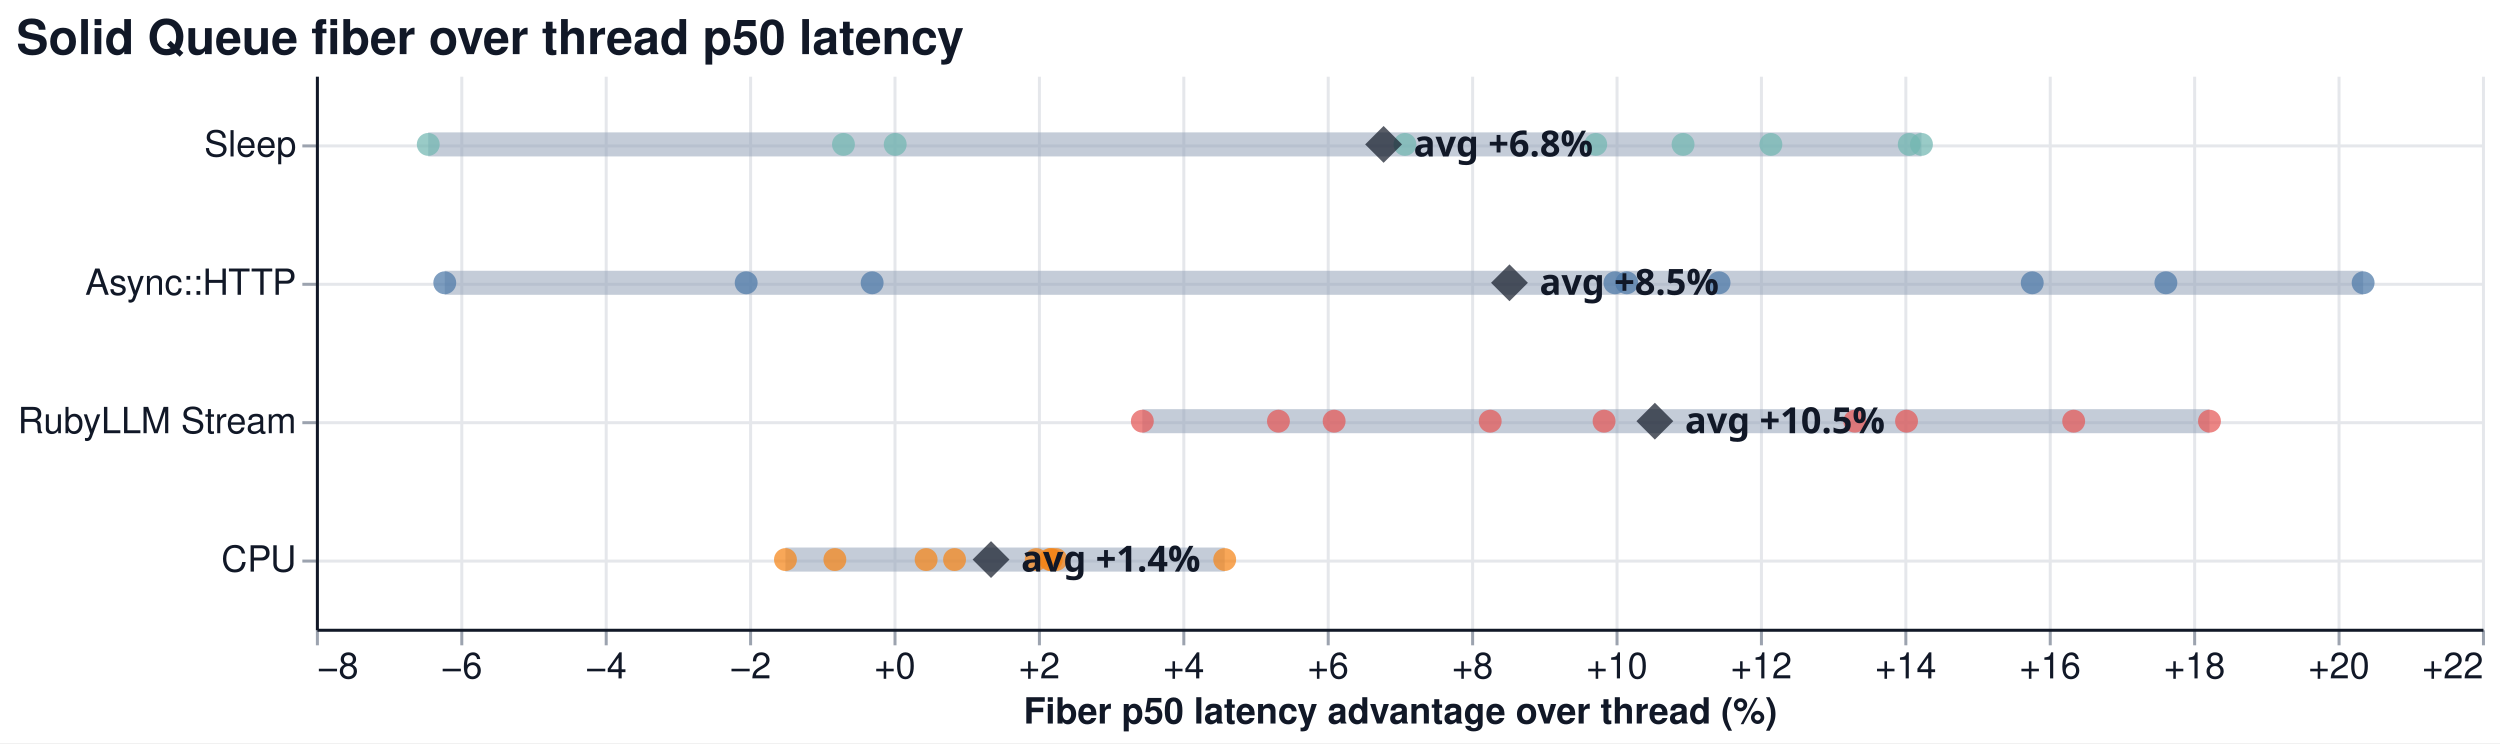
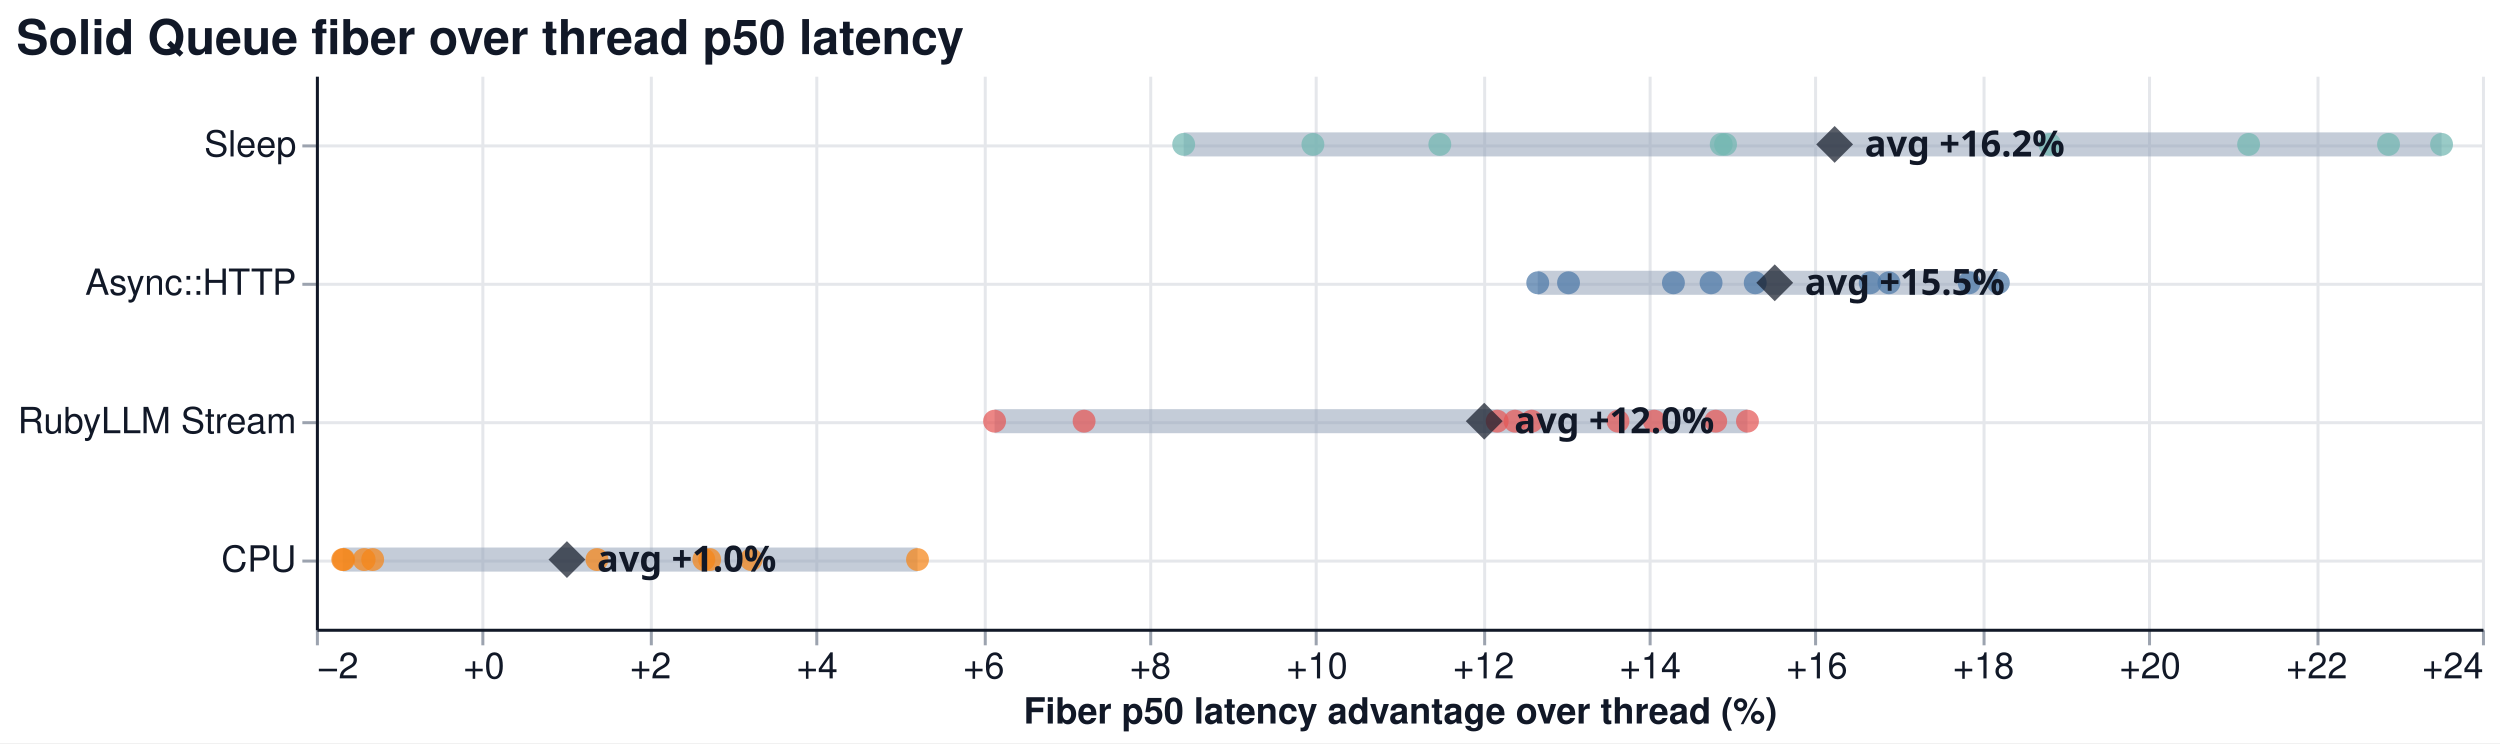
<svg xmlns="http://www.w3.org/2000/svg" version="1.1" class="marks" width="831" height="247" viewBox="0 0 831 247">
  <rect width="831" height="247" fill="white" />
-   <g fill="none" stroke-miterlimit="10" transform="translate(105,25)">
+   <g fill="none" stroke-miterlimit="4" transform="translate(105,25)">
    <g class="mark-group role-frame root" role="graphics-object" aria-roledescription="group mark container">
      <g transform="translate(0,0)">
        <path class="background" aria-hidden="true" d="M0,0h720v184h-720Z" />
        <g>
          <g class="mark-group role-axis" aria-hidden="true">
            <g transform="translate(0.5,184.5)">
              <path class="background" aria-hidden="true" d="M0,0h0v0h0Z" pointer-events="none" />
              <g>
                <g class="mark-rule role-axis-grid" pointer-events="none">
                  <line transform="translate(0,0)" x2="0" y2="-184" stroke="#e5e7eb" stroke-width="1" opacity="1" />
-                   <line transform="translate(48,0)" x2="0" y2="-184" stroke="#e5e7eb" stroke-width="1" opacity="1" />
-                   <line transform="translate(96,0)" x2="0" y2="-184" stroke="#e5e7eb" stroke-width="1" opacity="1" />
-                   <line transform="translate(144,0)" x2="0" y2="-184" stroke="#e5e7eb" stroke-width="1" opacity="1" />
-                   <line transform="translate(192,0)" x2="0" y2="-184" stroke="#e5e7eb" stroke-width="1" opacity="1" />
-                   <line transform="translate(240,0)" x2="0" y2="-184" stroke="#e5e7eb" stroke-width="1" opacity="1" />
-                   <line transform="translate(288,0)" x2="0" y2="-184" stroke="#e5e7eb" stroke-width="1" opacity="1" />
-                   <line transform="translate(336,0)" x2="0" y2="-184" stroke="#e5e7eb" stroke-width="1" opacity="1" />
-                   <line transform="translate(384,0)" x2="0" y2="-184" stroke="#e5e7eb" stroke-width="1" opacity="1" />
-                   <line transform="translate(432,0)" x2="0" y2="-184" stroke="#e5e7eb" stroke-width="1" opacity="1" />
-                   <line transform="translate(480,0)" x2="0" y2="-184" stroke="#e5e7eb" stroke-width="1" opacity="1" />
-                   <line transform="translate(528,0)" x2="0" y2="-184" stroke="#e5e7eb" stroke-width="1" opacity="1" />
-                   <line transform="translate(576,0)" x2="0" y2="-184" stroke="#e5e7eb" stroke-width="1" opacity="1" />
-                   <line transform="translate(624,0)" x2="0" y2="-184" stroke="#e5e7eb" stroke-width="1" opacity="1" />
-                   <line transform="translate(672,0)" x2="0" y2="-184" stroke="#e5e7eb" stroke-width="1" opacity="1" />
+                   <line transform="translate(55,0)" x2="0" y2="-184" stroke="#e5e7eb" stroke-width="1" opacity="1" />
+                   <line transform="translate(111,0)" x2="0" y2="-184" stroke="#e5e7eb" stroke-width="1" opacity="1" />
+                   <line transform="translate(166,0)" x2="0" y2="-184" stroke="#e5e7eb" stroke-width="1" opacity="1" />
+                   <line transform="translate(222,0)" x2="0" y2="-184" stroke="#e5e7eb" stroke-width="1" opacity="1" />
+                   <line transform="translate(277,0)" x2="0" y2="-184" stroke="#e5e7eb" stroke-width="1" opacity="1" />
+                   <line transform="translate(332,0)" x2="0" y2="-184" stroke="#e5e7eb" stroke-width="1" opacity="1" />
+                   <line transform="translate(388,0)" x2="0" y2="-184" stroke="#e5e7eb" stroke-width="1" opacity="1" />
+                   <line transform="translate(443,0)" x2="0" y2="-184" stroke="#e5e7eb" stroke-width="1" opacity="1" />
+                   <line transform="translate(498,0)" x2="0" y2="-184" stroke="#e5e7eb" stroke-width="1" opacity="1" />
+                   <line transform="translate(554,0)" x2="0" y2="-184" stroke="#e5e7eb" stroke-width="1" opacity="1" />
+                   <line transform="translate(609,0)" x2="0" y2="-184" stroke="#e5e7eb" stroke-width="1" opacity="1" />
+                   <line transform="translate(665,0)" x2="0" y2="-184" stroke="#e5e7eb" stroke-width="1" opacity="1" />
                  <line transform="translate(720,0)" x2="0" y2="-184" stroke="#e5e7eb" stroke-width="1" opacity="1" />
                </g>
              </g>
              <path class="foreground" aria-hidden="true" d="" pointer-events="none" display="none" />
            </g>
          </g>
          <g class="mark-group role-axis" aria-hidden="true">
            <g transform="translate(0.5,0.5)">
              <path class="background" aria-hidden="true" d="M0,0h0v0h0Z" pointer-events="none" />
              <g>
                <g class="mark-rule role-axis-grid" pointer-events="none">
                  <line transform="translate(0,23)" x2="720" y2="0" stroke="#e5e7eb" stroke-width="1" opacity="1" />
                  <line transform="translate(0,69)" x2="720" y2="0" stroke="#e5e7eb" stroke-width="1" opacity="1" />
                  <line transform="translate(0,115)" x2="720" y2="0" stroke="#e5e7eb" stroke-width="1" opacity="1" />
                  <line transform="translate(0,161)" x2="720" y2="0" stroke="#e5e7eb" stroke-width="1" opacity="1" />
                </g>
              </g>
              <path class="foreground" aria-hidden="true" d="" pointer-events="none" display="none" />
            </g>
          </g>
-           <g class="mark-group role-axis" role="graphics-symbol" aria-roledescription="axis" aria-label="X-axis titled 'Fiber p50 latency advantage over thread (%)' for a linear scale with values from −8 to +22">
+           <g class="mark-group role-axis" role="graphics-symbol" aria-roledescription="axis" aria-label="X-axis titled 'Fiber p50 latency advantage over thread (%)' for a linear scale with values from −2 to +24">
            <g transform="translate(0.5,184.5)">
              <path class="background" aria-hidden="true" d="M0,0h0v0h0Z" pointer-events="none" />
              <g>
                <g class="mark-rule role-axis-tick" pointer-events="none">
                  <line transform="translate(0,0)" x2="0" y2="5" stroke="#9ca3af" stroke-width="1" opacity="1" />
-                   <line transform="translate(48,0)" x2="0" y2="5" stroke="#9ca3af" stroke-width="1" opacity="1" />
-                   <line transform="translate(96,0)" x2="0" y2="5" stroke="#9ca3af" stroke-width="1" opacity="1" />
-                   <line transform="translate(144,0)" x2="0" y2="5" stroke="#9ca3af" stroke-width="1" opacity="1" />
-                   <line transform="translate(192,0)" x2="0" y2="5" stroke="#9ca3af" stroke-width="1" opacity="1" />
-                   <line transform="translate(240,0)" x2="0" y2="5" stroke="#9ca3af" stroke-width="1" opacity="1" />
-                   <line transform="translate(288,0)" x2="0" y2="5" stroke="#9ca3af" stroke-width="1" opacity="1" />
-                   <line transform="translate(336,0)" x2="0" y2="5" stroke="#9ca3af" stroke-width="1" opacity="1" />
-                   <line transform="translate(384,0)" x2="0" y2="5" stroke="#9ca3af" stroke-width="1" opacity="1" />
-                   <line transform="translate(432,0)" x2="0" y2="5" stroke="#9ca3af" stroke-width="1" opacity="1" />
-                   <line transform="translate(480,0)" x2="0" y2="5" stroke="#9ca3af" stroke-width="1" opacity="1" />
-                   <line transform="translate(528,0)" x2="0" y2="5" stroke="#9ca3af" stroke-width="1" opacity="1" />
-                   <line transform="translate(576,0)" x2="0" y2="5" stroke="#9ca3af" stroke-width="1" opacity="1" />
-                   <line transform="translate(624,0)" x2="0" y2="5" stroke="#9ca3af" stroke-width="1" opacity="1" />
-                   <line transform="translate(672,0)" x2="0" y2="5" stroke="#9ca3af" stroke-width="1" opacity="1" />
+                   <line transform="translate(55,0)" x2="0" y2="5" stroke="#9ca3af" stroke-width="1" opacity="1" />
+                   <line transform="translate(111,0)" x2="0" y2="5" stroke="#9ca3af" stroke-width="1" opacity="1" />
+                   <line transform="translate(166,0)" x2="0" y2="5" stroke="#9ca3af" stroke-width="1" opacity="1" />
+                   <line transform="translate(222,0)" x2="0" y2="5" stroke="#9ca3af" stroke-width="1" opacity="1" />
+                   <line transform="translate(277,0)" x2="0" y2="5" stroke="#9ca3af" stroke-width="1" opacity="1" />
+                   <line transform="translate(332,0)" x2="0" y2="5" stroke="#9ca3af" stroke-width="1" opacity="1" />
+                   <line transform="translate(388,0)" x2="0" y2="5" stroke="#9ca3af" stroke-width="1" opacity="1" />
+                   <line transform="translate(443,0)" x2="0" y2="5" stroke="#9ca3af" stroke-width="1" opacity="1" />
+                   <line transform="translate(498,0)" x2="0" y2="5" stroke="#9ca3af" stroke-width="1" opacity="1" />
+                   <line transform="translate(554,0)" x2="0" y2="5" stroke="#9ca3af" stroke-width="1" opacity="1" />
+                   <line transform="translate(609,0)" x2="0" y2="5" stroke="#9ca3af" stroke-width="1" opacity="1" />
+                   <line transform="translate(665,0)" x2="0" y2="5" stroke="#9ca3af" stroke-width="1" opacity="1" />
                  <line transform="translate(720,0)" x2="0" y2="5" stroke="#9ca3af" stroke-width="1" opacity="1" />
                </g>
                <g class="mark-text role-axis-label" pointer-events="none">
-                   <text text-anchor="start" transform="translate(0,16)" font-family="Helvetica" font-size="12px" fill="#111827" opacity="1">−8</text>
-                   <text text-anchor="middle" transform="translate(48,16)" font-family="Helvetica" font-size="12px" fill="#111827" opacity="1">−6</text>
-                   <text text-anchor="middle" transform="translate(96,16)" font-family="Helvetica" font-size="12px" fill="#111827" opacity="1">−4</text>
-                   <text text-anchor="middle" transform="translate(144,16)" font-family="Helvetica" font-size="12px" fill="#111827" opacity="1">−2</text>
-                   <text text-anchor="middle" transform="translate(192,16)" font-family="Helvetica" font-size="12px" fill="#111827" opacity="1">+0</text>
-                   <text text-anchor="middle" transform="translate(240,16)" font-family="Helvetica" font-size="12px" fill="#111827" opacity="1">+2</text>
-                   <text text-anchor="middle" transform="translate(288,16)" font-family="Helvetica" font-size="12px" fill="#111827" opacity="1">+4</text>
-                   <text text-anchor="middle" transform="translate(336,16)" font-family="Helvetica" font-size="12px" fill="#111827" opacity="1">+6</text>
-                   <text text-anchor="middle" transform="translate(384,16)" font-family="Helvetica" font-size="12px" fill="#111827" opacity="1">+8</text>
-                   <text text-anchor="middle" transform="translate(432,16)" font-family="Helvetica" font-size="12px" fill="#111827" opacity="1">+10</text>
-                   <text text-anchor="middle" transform="translate(480,16)" font-family="Helvetica" font-size="12px" fill="#111827" opacity="1">+12</text>
-                   <text text-anchor="middle" transform="translate(528,16)" font-family="Helvetica" font-size="12px" fill="#111827" opacity="1">+14</text>
-                   <text text-anchor="middle" transform="translate(576,16)" font-family="Helvetica" font-size="12px" fill="#111827" opacity="1">+16</text>
-                   <text text-anchor="middle" transform="translate(624,16)" font-family="Helvetica" font-size="12px" fill="#111827" opacity="1">+18</text>
-                   <text text-anchor="middle" transform="translate(672,16)" font-family="Helvetica" font-size="12px" fill="#111827" opacity="1">+20</text>
-                   <text text-anchor="end" transform="translate(720,16)" font-family="Helvetica" font-size="12px" fill="#111827" opacity="1">+22</text>
+                   <text text-anchor="start" transform="translate(0,16)" font-family="Helvetica" font-size="12px" fill="#111827" opacity="1">−2</text>
+                   <text text-anchor="middle" transform="translate(55.38462,16)" font-family="Helvetica" font-size="12px" fill="#111827" opacity="1">+0</text>
+                   <text text-anchor="middle" transform="translate(110.7692,16)" font-family="Helvetica" font-size="12px" fill="#111827" opacity="1">+2</text>
+                   <text text-anchor="middle" transform="translate(166.1538,16)" font-family="Helvetica" font-size="12px" fill="#111827" opacity="1">+4</text>
+                   <text text-anchor="middle" transform="translate(221.5385,16)" font-family="Helvetica" font-size="12px" fill="#111827" opacity="1">+6</text>
+                   <text text-anchor="middle" transform="translate(276.9231,16)" font-family="Helvetica" font-size="12px" fill="#111827" opacity="1">+8</text>
+                   <text text-anchor="middle" transform="translate(332.3077,16)" font-family="Helvetica" font-size="12px" fill="#111827" opacity="1">+10</text>
+                   <text text-anchor="middle" transform="translate(387.6923,16)" font-family="Helvetica" font-size="12px" fill="#111827" opacity="1">+12</text>
+                   <text text-anchor="middle" transform="translate(443.0769,16)" font-family="Helvetica" font-size="12px" fill="#111827" opacity="1">+14</text>
+                   <text text-anchor="middle" transform="translate(498.4615,16)" font-family="Helvetica" font-size="12px" fill="#111827" opacity="1">+16</text>
+                   <text text-anchor="middle" transform="translate(553.8462,16)" font-family="Helvetica" font-size="12px" fill="#111827" opacity="1">+18</text>
+                   <text text-anchor="middle" transform="translate(609.2308,16)" font-family="Helvetica" font-size="12px" fill="#111827" opacity="1">+20</text>
+                   <text text-anchor="middle" transform="translate(664.6154,16)" font-family="Helvetica" font-size="12px" fill="#111827" opacity="1">+22</text>
+                   <text text-anchor="end" transform="translate(720,16)" font-family="Helvetica" font-size="12px" fill="#111827" opacity="1">+24</text>
                </g>
                <g class="mark-rule role-axis-domain" pointer-events="none">
                  <line transform="translate(0,0)" x2="720" y2="0" stroke="#111827" stroke-width="1" opacity="1" />
                </g>
                <g class="mark-text role-axis-title" pointer-events="none">
                  <text text-anchor="middle" transform="translate(360,31)" font-family="Helvetica" font-size="12px" font-weight="bold" fill="#111827" opacity="1">Fiber p50 latency advantage over thread (%)</text>
                </g>
              </g>
              <path class="foreground" aria-hidden="true" d="" pointer-events="none" display="none" />
            </g>
          </g>
          <g class="mark-group role-axis" role="graphics-symbol" aria-roledescription="axis" aria-label="Y-axis for a discrete scale with 4 values: Sleep, Async::HTTP, RubyLLM Stream, CPU">
            <g transform="translate(0.5,0.5)">
              <path class="background" aria-hidden="true" d="M0,0h0v0h0Z" pointer-events="none" />
              <g>
                <g class="mark-rule role-axis-tick" pointer-events="none">
                  <line transform="translate(0,23)" x2="-5" y2="0" stroke="#9ca3af" stroke-width="1" opacity="1" />
                  <line transform="translate(0,69)" x2="-5" y2="0" stroke="#9ca3af" stroke-width="1" opacity="1" />
                  <line transform="translate(0,115)" x2="-5" y2="0" stroke="#9ca3af" stroke-width="1" opacity="1" />
                  <line transform="translate(0,161)" x2="-5" y2="0" stroke="#9ca3af" stroke-width="1" opacity="1" />
                </g>
                <g class="mark-text role-axis-label" pointer-events="none">
                  <text text-anchor="end" transform="translate(-7,26.5)" font-family="Helvetica" font-size="12px" fill="#111827" opacity="1">Sleep</text>
                  <text text-anchor="end" transform="translate(-7,72.5)" font-family="Helvetica" font-size="12px" fill="#111827" opacity="1">Async::HTTP</text>
                  <text text-anchor="end" transform="translate(-7,118.5)" font-family="Helvetica" font-size="12px" fill="#111827" opacity="1">RubyLLM Stream</text>
                  <text text-anchor="end" transform="translate(-7,164.5)" font-family="Helvetica" font-size="12px" fill="#111827" opacity="1">CPU</text>
                </g>
                <g class="mark-rule role-axis-domain" pointer-events="none">
                  <line transform="translate(0,0)" x2="0" y2="184" stroke="#111827" stroke-width="1" opacity="1" />
                </g>
              </g>
              <path class="foreground" aria-hidden="true" d="" pointer-events="none" display="none" />
            </g>
          </g>
          <g class="mark-rule role-mark layer_0_marks" role="graphics-symbol" aria-roledescription="rule mark container" />
          <g class="mark-rule role-mark layer_1_marks" role="graphics-object" aria-roledescription="rule mark container">
-             <line aria-label="Fiber p50 latency advantage over thread (%): −6; workload: Sleep; max: 14.2372547733; min: −6.44377686705; average: 6.7875895819; cells: 9" role="graphics-symbol" aria-roledescription="rule mark" transform="translate(37.34936,23)" x2="496.345" y2="0" stroke="#94a3b8" stroke-width="8" opacity="0.55" />
-             <line aria-label="Fiber p50 latency advantage over thread (%): −6; workload: Async::HTTP; max: 20.3543164474; min: −6.21497128373; average: 8.53099006911; cells: 9" role="graphics-symbol" aria-roledescription="rule mark" transform="translate(42.84069,69)" x2="637.663" y2="0" stroke="#94a3b8" stroke-width="8" opacity="0.55" />
-             <line aria-label="Fiber p50 latency advantage over thread (%): +3; workload: RubyLLM Stream; max: 18.2262289626; min: 3.44651228868; average: 10.5447441885; cells: 9" role="graphics-symbol" aria-roledescription="rule mark" transform="translate(274.7163,115)" x2="354.713" y2="0" stroke="#94a3b8" stroke-width="8" opacity="0.55" />
-             <line aria-label="Fiber p50 latency advantage over thread (%): −1; workload: CPU; max: 4.58702010292; min: −1.49656302048; average: 1.35080099239; cells: 9" role="graphics-symbol" aria-roledescription="rule mark" transform="translate(156.0825,161)" x2="146.006" y2="0" stroke="#94a3b8" stroke-width="8" opacity="0.55" />
+             <line aria-label="Fiber p50 latency advantage over thread (%): +8; workload: Sleep; max: 23.5151917545; min: 8.41664425062; average: 16.2300555512; cells: 9" role="graphics-symbol" aria-roledescription="rule mark" transform="translate(288.4609,23)" x2="418.114" y2="0" stroke="#94a3b8" stroke-width="8" opacity="0.55" />
+             <line aria-label="Fiber p50 latency advantage over thread (%): +13; workload: Async::HTTP; max: 18.1954266134; min: 12.666376326; average: 15.5110349649; cells: 9" role="graphics-symbol" aria-roledescription="rule mark" transform="translate(406.1458,69)" x2="153.112" y2="0" stroke="#94a3b8" stroke-width="8" opacity="0.55" />
+             <line aria-label="Fiber p50 latency advantage over thread (%): +6; workload: RubyLLM Stream; max: 15.1837272521; min: 6.1466614085; average: 12.0239423868; cells: 9" role="graphics-symbol" aria-roledescription="rule mark" transform="translate(225.5999,115)" x2="250.257" y2="0" stroke="#94a3b8" stroke-width="8" opacity="0.55" />
+             <line aria-label="Fiber p50 latency advantage over thread (%): −2; workload: CPU; max: 5.22150042731; min: −1.67794861355; average: 1.01343012623; cells: 9" role="graphics-symbol" aria-roledescription="rule mark" transform="translate(8.918346,161)" x2="191.062" y2="0" stroke="#94a3b8" stroke-width="8" opacity="0.55" />
          </g>
          <g class="mark-symbol role-mark layer_2_marks" role="graphics-object" aria-roledescription="symbol mark container">
-             <path aria-label="Fiber p50 latency advantage over thread (%): −6; workload: Sleep; concurrency: 5; processes: 1 proc; value: −6.44377686705" role="graphics-symbol" aria-roledescription="point" transform="translate(37.34936,23)" d="M3.808,0A3.808,3.808,0,1,1,-3.808,0A3.808,3.808,0,1,1,3.808,0" fill="#72b7b2" stroke-width="2" opacity="0.72" />
-             <path aria-label="Fiber p50 latency advantage over thread (%): +7; workload: Sleep; concurrency: 10; processes: 1 proc; value: 7.08342086222" role="graphics-symbol" aria-roledescription="point" transform="translate(362.0021,23)" d="M3.808,0A3.808,3.808,0,1,1,-3.808,0A3.808,3.808,0,1,1,3.808,0" fill="#72b7b2" stroke-width="2" opacity="0.72" />
-             <path aria-label="Fiber p50 latency advantage over thread (%): +12; workload: Sleep; concurrency: 25; processes: 1 proc; value: 12.1517046625" role="graphics-symbol" aria-roledescription="point" transform="translate(483.6409,23)" d="M3.808,0A3.808,3.808,0,1,1,-3.808,0A3.808,3.808,0,1,1,3.808,0" fill="#72b7b2" stroke-width="2" opacity="0.72" />
-             <path aria-label="Fiber p50 latency advantage over thread (%): +14; workload: Sleep; concurrency: 50; processes: 1 proc; value: 14.2372547733" role="graphics-symbol" aria-roledescription="point" transform="translate(533.6941,23)" d="M3.808,0A3.808,3.808,0,1,1,-3.808,0A3.808,3.808,0,1,1,3.808,0" fill="#72b7b2" stroke-width="2" opacity="0.72" />
-             <path aria-label="Fiber p50 latency advantage over thread (%): −1; workload: Sleep; concurrency: 5; processes: 2 proc; value: −0.693185427713" role="graphics-symbol" aria-roledescription="point" transform="translate(175.3635,23)" d="M3.808,0A3.808,3.808,0,1,1,-3.808,0A3.808,3.808,0,1,1,3.808,0" fill="#72b7b2" stroke-width="2" opacity="0.72" />
-             <path aria-label="Fiber p50 latency advantage over thread (%): +11; workload: Sleep; concurrency: 10; processes: 2 proc; value: 10.9353694194" role="graphics-symbol" aria-roledescription="point" transform="translate(454.4489,23)" d="M3.808,0A3.808,3.808,0,1,1,-3.808,0A3.808,3.808,0,1,1,3.808,0" fill="#72b7b2" stroke-width="2" opacity="0.72" />
-             <path aria-label="Fiber p50 latency advantage over thread (%): +14; workload: Sleep; concurrency: 25; processes: 2 proc; value: 14.0678650778" role="graphics-symbol" aria-roledescription="point" transform="translate(529.6288,23)" d="M3.808,0A3.808,3.808,0,1,1,-3.808,0A3.808,3.808,0,1,1,3.808,0" fill="#72b7b2" stroke-width="2" opacity="0.72" />
-             <path aria-label="Fiber p50 latency advantage over thread (%): +0; workload: Sleep; concurrency: 5; processes: 6 proc; value: 0.02373207071" role="graphics-symbol" aria-roledescription="point" transform="translate(192.5696,23)" d="M3.808,0A3.808,3.808,0,1,1,-3.808,0A3.808,3.808,0,1,1,3.808,0" fill="#72b7b2" stroke-width="2" opacity="0.72" />
-             <path aria-label="Fiber p50 latency advantage over thread (%): +10; workload: Sleep; concurrency: 10; processes: 6 proc; value: 9.72592166596" role="graphics-symbol" aria-roledescription="point" transform="translate(425.4221,23)" d="M3.808,0A3.808,3.808,0,1,1,-3.808,0A3.808,3.808,0,1,1,3.808,0" fill="#72b7b2" stroke-width="2" opacity="0.72" />
-             <path aria-label="Fiber p50 latency advantage over thread (%): −6; workload: Async::HTTP; concurrency: 5; processes: 1 proc; value: −6.21497128373" role="graphics-symbol" aria-roledescription="point" transform="translate(42.84069,69)" d="M3.808,0A3.808,3.808,0,1,1,-3.808,0A3.808,3.808,0,1,1,3.808,0" fill="#4c78a8" stroke-width="2" opacity="0.72" />
-             <path aria-label="Fiber p50 latency advantage over thread (%): +10; workload: Async::HTTP; concurrency: 10; processes: 1 proc; value: 9.99222037419" role="graphics-symbol" aria-roledescription="point" transform="translate(431.8133,69)" d="M3.808,0A3.808,3.808,0,1,1,-3.808,0A3.808,3.808,0,1,1,3.808,0" fill="#4c78a8" stroke-width="2" opacity="0.72" />
-             <path aria-label="Fiber p50 latency advantage over thread (%): +16; workload: Async::HTTP; concurrency: 25; processes: 1 proc; value: 15.7714035834" role="graphics-symbol" aria-roledescription="point" transform="translate(570.5137,69)" d="M3.808,0A3.808,3.808,0,1,1,-3.808,0A3.808,3.808,0,1,1,3.808,0" fill="#4c78a8" stroke-width="2" opacity="0.72" />
-             <path aria-label="Fiber p50 latency advantage over thread (%): +20; workload: Async::HTTP; concurrency: 50; processes: 1 proc; value: 20.3543164474" role="graphics-symbol" aria-roledescription="point" transform="translate(680.5036,69)" d="M3.808,0A3.808,3.808,0,1,1,-3.808,0A3.808,3.808,0,1,1,3.808,0" fill="#4c78a8" stroke-width="2" opacity="0.72" />
-             <path aria-label="Fiber p50 latency advantage over thread (%): −0; workload: Async::HTTP; concurrency: 5; processes: 2 proc; value: −0.295740791316" role="graphics-symbol" aria-roledescription="point" transform="translate(184.9022,69)" d="M3.808,0A3.808,3.808,0,1,1,-3.808,0A3.808,3.808,0,1,1,3.808,0" fill="#4c78a8" stroke-width="2" opacity="0.72" />
-             <path aria-label="Fiber p50 latency advantage over thread (%): +11; workload: Async::HTTP; concurrency: 10; processes: 2 proc; value: 11.4338245364" role="graphics-symbol" aria-roledescription="point" transform="translate(466.4118,69)" d="M3.808,0A3.808,3.808,0,1,1,-3.808,0A3.808,3.808,0,1,1,3.808,0" fill="#4c78a8" stroke-width="2" opacity="0.72" />
-             <path aria-label="Fiber p50 latency advantage over thread (%): +18; workload: Async::HTTP; concurrency: 25; processes: 2 proc; value: 17.6226068968" role="graphics-symbol" aria-roledescription="point" transform="translate(614.9426,69)" d="M3.808,0A3.808,3.808,0,1,1,-3.808,0A3.808,3.808,0,1,1,3.808,0" fill="#4c78a8" stroke-width="2" opacity="0.72" />
-             <path aria-label="Fiber p50 latency advantage over thread (%): −2; workload: Async::HTTP; concurrency: 5; processes: 6 proc; value: −2.04037219589" role="graphics-symbol" aria-roledescription="point" transform="translate(143.0311,69)" d="M3.808,0A3.808,3.808,0,1,1,-3.808,0A3.808,3.808,0,1,1,3.808,0" fill="#4c78a8" stroke-width="2" opacity="0.72" />
-             <path aria-label="Fiber p50 latency advantage over thread (%): +10; workload: Async::HTTP; concurrency: 10; processes: 6 proc; value: 10.1556230547" role="graphics-symbol" aria-roledescription="point" transform="translate(435.735,69)" d="M3.808,0A3.808,3.808,0,1,1,-3.808,0A3.808,3.808,0,1,1,3.808,0" fill="#4c78a8" stroke-width="2" opacity="0.72" />
-             <path aria-label="Fiber p50 latency advantage over thread (%): +8; workload: RubyLLM Stream; concurrency: 5; processes: 1 proc; value: 8.26440155094" role="graphics-symbol" aria-roledescription="point" transform="translate(390.3456,115)" d="M3.808,0A3.808,3.808,0,1,1,-3.808,0A3.808,3.808,0,1,1,3.808,0" fill="#e45756" stroke-width="2" opacity="0.72" />
-             <path aria-label="Fiber p50 latency advantage over thread (%): +14; workload: RubyLLM Stream; concurrency: 10; processes: 1 proc; value: 14.0305644179" role="graphics-symbol" aria-roledescription="point" transform="translate(528.7335,115)" d="M3.808,0A3.808,3.808,0,1,1,-3.808,0A3.808,3.808,0,1,1,3.808,0" fill="#e45756" stroke-width="2" opacity="0.72" />
-             <path aria-label="Fiber p50 latency advantage over thread (%): +16; workload: RubyLLM Stream; concurrency: 25; processes: 1 proc; value: 16.3454140952" role="graphics-symbol" aria-roledescription="point" transform="translate(584.2899,115)" d="M3.808,0A3.808,3.808,0,1,1,-3.808,0A3.808,3.808,0,1,1,3.808,0" fill="#e45756" stroke-width="2" opacity="0.72" />
-             <path aria-label="Fiber p50 latency advantage over thread (%): +18; workload: RubyLLM Stream; concurrency: 50; processes: 1 proc; value: 18.2262289626" role="graphics-symbol" aria-roledescription="point" transform="translate(629.4295,115)" d="M3.808,0A3.808,3.808,0,1,1,-3.808,0A3.808,3.808,0,1,1,3.808,0" fill="#e45756" stroke-width="2" opacity="0.72" />
-             <path aria-label="Fiber p50 latency advantage over thread (%): +6; workload: RubyLLM Stream; concurrency: 5; processes: 2 proc; value: 6.10286627609" role="graphics-symbol" aria-roledescription="point" transform="translate(338.4688,115)" d="M3.808,0A3.808,3.808,0,1,1,-3.808,0A3.808,3.808,0,1,1,3.808,0" fill="#e45756" stroke-width="2" opacity="0.72" />
-             <path aria-label="Fiber p50 latency advantage over thread (%): +13; workload: RubyLLM Stream; concurrency: 10; processes: 2 proc; value: 13.3139115136" role="graphics-symbol" aria-roledescription="point" transform="translate(511.5339,115)" d="M3.808,0A3.808,3.808,0,1,1,-3.808,0A3.808,3.808,0,1,1,3.808,0" fill="#e45756" stroke-width="2" opacity="0.72" />
-             <path aria-label="Fiber p50 latency advantage over thread (%): +10; workload: RubyLLM Stream; concurrency: 25; processes: 2 proc; value: 9.84144958875" role="graphics-symbol" aria-roledescription="point" transform="translate(428.1948,115)" d="M3.808,0A3.808,3.808,0,1,1,-3.808,0A3.808,3.808,0,1,1,3.808,0" fill="#e45756" stroke-width="2" opacity="0.72" />
-             <path aria-label="Fiber p50 latency advantage over thread (%): +5; workload: RubyLLM Stream; concurrency: 5; processes: 6 proc; value: 5.3313490027" role="graphics-symbol" aria-roledescription="point" transform="translate(319.9524,115)" d="M3.808,0A3.808,3.808,0,1,1,-3.808,0A3.808,3.808,0,1,1,3.808,0" fill="#e45756" stroke-width="2" opacity="0.72" />
-             <path aria-label="Fiber p50 latency advantage over thread (%): +3; workload: RubyLLM Stream; concurrency: 10; processes: 6 proc; value: 3.44651228868" role="graphics-symbol" aria-roledescription="point" transform="translate(274.7163,115)" d="M3.808,0A3.808,3.808,0,1,1,-3.808,0A3.808,3.808,0,1,1,3.808,0" fill="#e45756" stroke-width="2" opacity="0.72" />
-             <path aria-label="Fiber p50 latency advantage over thread (%): −1; workload: CPU; concurrency: 5; processes: 1 proc; value: −0.812127974136" role="graphics-symbol" aria-roledescription="point" transform="translate(172.5089,161)" d="M3.808,0A3.808,3.808,0,1,1,-3.808,0A3.808,3.808,0,1,1,3.808,0" fill="#f58518" stroke-width="2" opacity="0.72" />
-             <path aria-label="Fiber p50 latency advantage over thread (%): +1; workload: CPU; concurrency: 10; processes: 1 proc; value: 0.845517493223" role="graphics-symbol" aria-roledescription="point" transform="translate(212.2924,161)" d="M3.808,0A3.808,3.808,0,1,1,-3.808,0A3.808,3.808,0,1,1,3.808,0" fill="#f58518" stroke-width="2" opacity="0.72" />
-             <path aria-label="Fiber p50 latency advantage over thread (%): +2; workload: CPU; concurrency: 25; processes: 1 proc; value: 2.16812615028" role="graphics-symbol" aria-roledescription="point" transform="translate(244.035,161)" d="M3.808,0A3.808,3.808,0,1,1,-3.808,0A3.808,3.808,0,1,1,3.808,0" fill="#f58518" stroke-width="2" opacity="0.72" />
-             <path aria-label="Fiber p50 latency advantage over thread (%): +2; workload: CPU; concurrency: 50; processes: 1 proc; value: 2.25002303086" role="graphics-symbol" aria-roledescription="point" transform="translate(246.0006,161)" d="M3.808,0A3.808,3.808,0,1,1,-3.808,0A3.808,3.808,0,1,1,3.808,0" fill="#f58518" stroke-width="2" opacity="0.72" />
-             <path aria-label="Fiber p50 latency advantage over thread (%): −1; workload: CPU; concurrency: 5; processes: 2 proc; value: −1.49656302048" role="graphics-symbol" aria-roledescription="point" transform="translate(156.0825,161)" d="M3.808,0A3.808,3.808,0,1,1,-3.808,0A3.808,3.808,0,1,1,3.808,0" fill="#f58518" stroke-width="2" opacity="0.72" />
-             <path aria-label="Fiber p50 latency advantage over thread (%): +2; workload: CPU; concurrency: 10; processes: 2 proc; value: 1.97668270273" role="graphics-symbol" aria-roledescription="point" transform="translate(239.4404,161)" d="M3.808,0A3.808,3.808,0,1,1,-3.808,0A3.808,3.808,0,1,1,3.808,0" fill="#f58518" stroke-width="2" opacity="0.72" />
-             <path aria-label="Fiber p50 latency advantage over thread (%): +2; workload: CPU; concurrency: 25; processes: 2 proc; value: 2.18678909565" role="graphics-symbol" aria-roledescription="point" transform="translate(244.4829,161)" d="M3.808,0A3.808,3.808,0,1,1,-3.808,0A3.808,3.808,0,1,1,3.808,0" fill="#f58518" stroke-width="2" opacity="0.72" />
-             <path aria-label="Fiber p50 latency advantage over thread (%): +0; workload: CPU; concurrency: 5; processes: 6 proc; value: 0.451741350482" role="graphics-symbol" aria-roledescription="point" transform="translate(202.8418,161)" d="M3.808,0A3.808,3.808,0,1,1,-3.808,0A3.808,3.808,0,1,1,3.808,0" fill="#f58518" stroke-width="2" opacity="0.72" />
-             <path aria-label="Fiber p50 latency advantage over thread (%): +5; workload: CPU; concurrency: 10; processes: 6 proc; value: 4.58702010292" role="graphics-symbol" aria-roledescription="point" transform="translate(302.0885,161)" d="M3.808,0A3.808,3.808,0,1,1,-3.808,0A3.808,3.808,0,1,1,3.808,0" fill="#f58518" stroke-width="2" opacity="0.72" />
+             <path aria-label="Fiber p50 latency advantage over thread (%): +8; workload: Sleep; concurrency: 5; processes: 1 proc; value: 8.41664425062" role="graphics-symbol" aria-roledescription="point" transform="translate(288.4609,23)" d="M3.808,0A3.808,3.808,0,1,1,-3.808,0A3.808,3.808,0,1,1,3.808,0" fill="#72b7b2" stroke-width="2" opacity="0.72" />
+             <path aria-label="Fiber p50 latency advantage over thread (%): +24; workload: Sleep; concurrency: 10; processes: 1 proc; value: 23.5151917545" role="graphics-symbol" aria-roledescription="point" transform="translate(706.5745,23)" d="M3.808,0A3.808,3.808,0,1,1,-3.808,0A3.808,3.808,0,1,1,3.808,0" fill="#72b7b2" stroke-width="2" opacity="0.72" />
+             <path aria-label="Fiber p50 latency advantage over thread (%): +21; workload: Sleep; concurrency: 25; processes: 1 proc; value: 21.1989217972" role="graphics-symbol" aria-roledescription="point" transform="translate(642.4317,23)" d="M3.808,0A3.808,3.808,0,1,1,-3.808,0A3.808,3.808,0,1,1,3.808,0" fill="#72b7b2" stroke-width="2" opacity="0.72" />
+             <path aria-label="Fiber p50 latency advantage over thread (%): +15; workload: Sleep; concurrency: 50; processes: 1 proc; value: 14.9206937241" role="graphics-symbol" aria-roledescription="point" transform="translate(468.5731,23)" d="M3.808,0A3.808,3.808,0,1,1,-3.808,0A3.808,3.808,0,1,1,3.808,0" fill="#72b7b2" stroke-width="2" opacity="0.72" />
+             <path aria-label="Fiber p50 latency advantage over thread (%): +11; workload: Sleep; concurrency: 5; processes: 2 proc; value: 11.4909472438" role="graphics-symbol" aria-roledescription="point" transform="translate(373.5955,23)" d="M3.808,0A3.808,3.808,0,1,1,-3.808,0A3.808,3.808,0,1,1,3.808,0" fill="#72b7b2" stroke-width="2" opacity="0.72" />
+             <path aria-label="Fiber p50 latency advantage over thread (%): +23; workload: Sleep; concurrency: 10; processes: 2 proc; value: 22.8785371236" role="graphics-symbol" aria-roledescription="point" transform="translate(688.9441,23)" d="M3.808,0A3.808,3.808,0,1,1,-3.808,0A3.808,3.808,0,1,1,3.808,0" fill="#72b7b2" stroke-width="2" opacity="0.72" />
+             <path aria-label="Fiber p50 latency advantage over thread (%): +19; workload: Sleep; concurrency: 25; processes: 2 proc; value: 18.813238881" role="graphics-symbol" aria-roledescription="point" transform="translate(576.3666,23)" d="M3.808,0A3.808,3.808,0,1,1,-3.808,0A3.808,3.808,0,1,1,3.808,0" fill="#72b7b2" stroke-width="2" opacity="0.72" />
+             <path aria-label="Fiber p50 latency advantage over thread (%): +10; workload: Sleep; concurrency: 5; processes: 6 proc; value: 9.96749051807" role="graphics-symbol" aria-roledescription="point" transform="translate(331.4074,23)" d="M3.808,0A3.808,3.808,0,1,1,-3.808,0A3.808,3.808,0,1,1,3.808,0" fill="#72b7b2" stroke-width="2" opacity="0.72" />
+             <path aria-label="Fiber p50 latency advantage over thread (%): +15; workload: Sleep; concurrency: 10; processes: 6 proc; value: 14.8688346681" role="graphics-symbol" aria-roledescription="point" transform="translate(467.137,23)" d="M3.808,0A3.808,3.808,0,1,1,-3.808,0A3.808,3.808,0,1,1,3.808,0" fill="#72b7b2" stroke-width="2" opacity="0.72" />
+             <path aria-label="Fiber p50 latency advantage over thread (%): +14; workload: Async::HTTP; concurrency: 5; processes: 1 proc; value: 14.2949700009" role="graphics-symbol" aria-roledescription="point" transform="translate(451.2453,69)" d="M3.808,0A3.808,3.808,0,1,1,-3.808,0A3.808,3.808,0,1,1,3.808,0" fill="#4c78a8" stroke-width="2" opacity="0.72" />
+             <path aria-label="Fiber p50 latency advantage over thread (%): +18; workload: Async::HTTP; concurrency: 10; processes: 1 proc; value: 18.1954266134" role="graphics-symbol" aria-roledescription="point" transform="translate(559.258,69)" d="M3.808,0A3.808,3.808,0,1,1,-3.808,0A3.808,3.808,0,1,1,3.808,0" fill="#4c78a8" stroke-width="2" opacity="0.72" />
+             <path aria-label="Fiber p50 latency advantage over thread (%): +17; workload: Async::HTTP; concurrency: 25; processes: 1 proc; value: 16.6571213263" role="graphics-symbol" aria-roledescription="point" transform="translate(516.6587,69)" d="M3.808,0A3.808,3.808,0,1,1,-3.808,0A3.808,3.808,0,1,1,3.808,0" fill="#4c78a8" stroke-width="2" opacity="0.72" />
+             <path aria-label="Fiber p50 latency advantage over thread (%): +13; workload: Async::HTTP; concurrency: 50; processes: 1 proc; value: 12.666376326" role="graphics-symbol" aria-roledescription="point" transform="translate(406.1458,69)" d="M3.808,0A3.808,3.808,0,1,1,-3.808,0A3.808,3.808,0,1,1,3.808,0" fill="#4c78a8" stroke-width="2" opacity="0.72" />
+             <path aria-label="Fiber p50 latency advantage over thread (%): +15; workload: Async::HTTP; concurrency: 5; processes: 2 proc; value: 14.7468087255" role="graphics-symbol" aria-roledescription="point" transform="translate(463.7578,69)" d="M3.808,0A3.808,3.808,0,1,1,-3.808,0A3.808,3.808,0,1,1,3.808,0" fill="#4c78a8" stroke-width="2" opacity="0.72" />
+             <path aria-label="Fiber p50 latency advantage over thread (%): +17; workload: Async::HTTP; concurrency: 10; processes: 2 proc; value: 16.8813238239" role="graphics-symbol" aria-roledescription="point" transform="translate(522.8674,69)" d="M3.808,0A3.808,3.808,0,1,1,-3.808,0A3.808,3.808,0,1,1,3.808,0" fill="#4c78a8" stroke-width="2" opacity="0.72" />
+             <path aria-label="Fiber p50 latency advantage over thread (%): +15; workload: Async::HTTP; concurrency: 25; processes: 2 proc; value: 15.2768282448" role="graphics-symbol" aria-roledescription="point" transform="translate(478.4352,69)" d="M3.808,0A3.808,3.808,0,1,1,-3.808,0A3.808,3.808,0,1,1,3.808,0" fill="#4c78a8" stroke-width="2" opacity="0.72" />
+             <path aria-label="Fiber p50 latency advantage over thread (%): +13; workload: Async::HTTP; concurrency: 5; processes: 6 proc; value: 13.0357351017" role="graphics-symbol" aria-roledescription="point" transform="translate(416.3742,69)" d="M3.808,0A3.808,3.808,0,1,1,-3.808,0A3.808,3.808,0,1,1,3.808,0" fill="#4c78a8" stroke-width="2" opacity="0.72" />
+             <path aria-label="Fiber p50 latency advantage over thread (%): +18; workload: Async::HTTP; concurrency: 10; processes: 6 proc; value: 17.8447245216" role="graphics-symbol" aria-roledescription="point" transform="translate(549.5462,69)" d="M3.808,0A3.808,3.808,0,1,1,-3.808,0A3.808,3.808,0,1,1,3.808,0" fill="#4c78a8" stroke-width="2" opacity="0.72" />
+             <path aria-label="Fiber p50 latency advantage over thread (%): +14; workload: RubyLLM Stream; concurrency: 5; processes: 1 proc; value: 13.6293337738" role="graphics-symbol" aria-roledescription="point" transform="translate(432.8123,115)" d="M3.808,0A3.808,3.808,0,1,1,-3.808,0A3.808,3.808,0,1,1,3.808,0" fill="#e45756" stroke-width="2" opacity="0.72" />
+             <path aria-label="Fiber p50 latency advantage over thread (%): +12; workload: RubyLLM Stream; concurrency: 10; processes: 1 proc; value: 12.1796961401" role="graphics-symbol" aria-roledescription="point" transform="translate(392.6685,115)" d="M3.808,0A3.808,3.808,0,1,1,-3.808,0A3.808,3.808,0,1,1,3.808,0" fill="#e45756" stroke-width="2" opacity="0.72" />
+             <path aria-label="Fiber p50 latency advantage over thread (%): +15; workload: RubyLLM Stream; concurrency: 25; processes: 1 proc; value: 14.802730163" role="graphics-symbol" aria-roledescription="point" transform="translate(465.3064,115)" d="M3.808,0A3.808,3.808,0,1,1,-3.808,0A3.808,3.808,0,1,1,3.808,0" fill="#e45756" stroke-width="2" opacity="0.72" />
+             <path aria-label="Fiber p50 latency advantage over thread (%): +14; workload: RubyLLM Stream; concurrency: 50; processes: 1 proc; value: 14.0650455294" role="graphics-symbol" aria-roledescription="point" transform="translate(444.8782,115)" d="M3.808,0A3.808,3.808,0,1,1,-3.808,0A3.808,3.808,0,1,1,3.808,0" fill="#e45756" stroke-width="2" opacity="0.72" />
+             <path aria-label="Fiber p50 latency advantage over thread (%): +15; workload: RubyLLM Stream; concurrency: 5; processes: 2 proc; value: 15.1837272521" role="graphics-symbol" aria-roledescription="point" transform="translate(475.8571,115)" d="M3.808,0A3.808,3.808,0,1,1,-3.808,0A3.808,3.808,0,1,1,3.808,0" fill="#e45756" stroke-width="2" opacity="0.72" />
+             <path aria-label="Fiber p50 latency advantage over thread (%): +13; workload: RubyLLM Stream; concurrency: 10; processes: 2 proc; value: 12.5932157031" role="graphics-symbol" aria-roledescription="point" transform="translate(404.1198,115)" d="M3.808,0A3.808,3.808,0,1,1,-3.808,0A3.808,3.808,0,1,1,3.808,0" fill="#e45756" stroke-width="2" opacity="0.72" />
+             <path aria-label="Fiber p50 latency advantage over thread (%): +6; workload: RubyLLM Stream; concurrency: 25; processes: 2 proc; value: 6.1466614085" role="graphics-symbol" aria-roledescription="point" transform="translate(225.5999,115)" d="M3.808,0A3.808,3.808,0,1,1,-3.808,0A3.808,3.808,0,1,1,3.808,0" fill="#e45756" stroke-width="2" opacity="0.72" />
+             <path aria-label="Fiber p50 latency advantage over thread (%): +12; workload: RubyLLM Stream; concurrency: 5; processes: 6 proc; value: 12.3939308795" role="graphics-symbol" aria-roledescription="point" transform="translate(398.6012,115)" d="M3.808,0A3.808,3.808,0,1,1,-3.808,0A3.808,3.808,0,1,1,3.808,0" fill="#e45756" stroke-width="2" opacity="0.72" />
+             <path aria-label="Fiber p50 latency advantage over thread (%): +7; workload: RubyLLM Stream; concurrency: 10; processes: 6 proc; value: 7.22114063216" role="graphics-symbol" aria-roledescription="point" transform="translate(255.3547,115)" d="M3.808,0A3.808,3.808,0,1,1,-3.808,0A3.808,3.808,0,1,1,3.808,0" fill="#e45756" stroke-width="2" opacity="0.72" />
+             <path aria-label="Fiber p50 latency advantage over thread (%): −2; workload: CPU; concurrency: 5; processes: 1 proc; value: −1.66676469723" role="graphics-symbol" aria-roledescription="point" transform="translate(9.228055,161)" d="M3.808,0A3.808,3.808,0,1,1,-3.808,0A3.808,3.808,0,1,1,3.808,0" fill="#f58518" stroke-width="2" opacity="0.72" />
+             <path aria-label="Fiber p50 latency advantage over thread (%): +1; workload: CPU; concurrency: 10; processes: 1 proc; value: 1.37389538763" role="graphics-symbol" aria-roledescription="point" transform="translate(93.43095,161)" d="M3.808,0A3.808,3.808,0,1,1,-3.808,0A3.808,3.808,0,1,1,3.808,0" fill="#f58518" stroke-width="2" opacity="0.72" />
+             <path aria-label="Fiber p50 latency advantage over thread (%): +3; workload: CPU; concurrency: 25; processes: 1 proc; value: 2.65683729959" role="graphics-symbol" aria-roledescription="point" transform="translate(128.9586,161)" d="M3.808,0A3.808,3.808,0,1,1,-3.808,0A3.808,3.808,0,1,1,3.808,0" fill="#f58518" stroke-width="2" opacity="0.72" />
+             <path aria-label="Fiber p50 latency advantage over thread (%): +3; workload: CPU; concurrency: 50; processes: 1 proc; value: 3.22547775836" role="graphics-symbol" aria-roledescription="point" transform="translate(144.7055,161)" d="M3.808,0A3.808,3.808,0,1,1,-3.808,0A3.808,3.808,0,1,1,3.808,0" fill="#f58518" stroke-width="2" opacity="0.72" />
+             <path aria-label="Fiber p50 latency advantage over thread (%): −2; workload: CPU; concurrency: 5; processes: 2 proc; value: −1.67794861355" role="graphics-symbol" aria-roledescription="point" transform="translate(8.918346,161)" d="M3.808,0A3.808,3.808,0,1,1,-3.808,0A3.808,3.808,0,1,1,3.808,0" fill="#f58518" stroke-width="2" opacity="0.72" />
+             <path aria-label="Fiber p50 latency advantage over thread (%): −1; workload: CPU; concurrency: 10; processes: 2 proc; value: −1.31817784947" role="graphics-symbol" aria-roledescription="point" transform="translate(18.88123,161)" d="M3.808,0A3.808,3.808,0,1,1,-3.808,0A3.808,3.808,0,1,1,3.808,0" fill="#f58518" stroke-width="2" opacity="0.72" />
+             <path aria-label="Fiber p50 latency advantage over thread (%): −1; workload: CPU; concurrency: 25; processes: 2 proc; value: −1.42071925172" role="graphics-symbol" aria-roledescription="point" transform="translate(16.04162,161)" d="M3.808,0A3.808,3.808,0,1,1,-3.808,0A3.808,3.808,0,1,1,3.808,0" fill="#f58518" stroke-width="2" opacity="0.72" />
+             <path aria-label="Fiber p50 latency advantage over thread (%): +3; workload: CPU; concurrency: 5; processes: 6 proc; value: 2.72677067513" role="graphics-symbol" aria-roledescription="point" transform="translate(130.8952,161)" d="M3.808,0A3.808,3.808,0,1,1,-3.808,0A3.808,3.808,0,1,1,3.808,0" fill="#f58518" stroke-width="2" opacity="0.72" />
+             <path aria-label="Fiber p50 latency advantage over thread (%): +5; workload: CPU; concurrency: 10; processes: 6 proc; value: 5.22150042731" role="graphics-symbol" aria-roledescription="point" transform="translate(199.98,161)" d="M3.808,0A3.808,3.808,0,1,1,-3.808,0A3.808,3.808,0,1,1,3.808,0" fill="#f58518" stroke-width="2" opacity="0.72" />
          </g>
          <g class="mark-symbol role-mark layer_3_marks" role="graphics-object" aria-roledescription="symbol mark container">
-             <path aria-label="Fiber p50 latency advantage over thread (%): +7; workload: Sleep; average: 6.7875895819; min: −6.44377686705; max: 14.2372547733; cells: 9" role="graphics-symbol" aria-roledescription="point" transform="translate(354.9021,23)" d="M-6.124,0L0,-6.124L6.124,0L0,6.124Z" fill="#111827" stroke-width="2" opacity="0.7" />
-             <path aria-label="Fiber p50 latency advantage over thread (%): +9; workload: Async::HTTP; average: 8.53099006911; min: −6.21497128373; max: 20.3543164474; cells: 9" role="graphics-symbol" aria-roledescription="point" transform="translate(396.7438,69)" d="M-6.124,0L0,-6.124L6.124,0L0,6.124Z" fill="#111827" stroke-width="2" opacity="0.7" />
-             <path aria-label="Fiber p50 latency advantage over thread (%): +11; workload: RubyLLM Stream; average: 10.5447441885; min: 3.44651228868; max: 18.2262289626; cells: 9" role="graphics-symbol" aria-roledescription="point" transform="translate(445.0739,115)" d="M-6.124,0L0,-6.124L6.124,0L0,6.124Z" fill="#111827" stroke-width="2" opacity="0.7" />
-             <path aria-label="Fiber p50 latency advantage over thread (%): +1; workload: CPU; average: 1.35080099239; min: −1.49656302048; max: 4.58702010292; cells: 9" role="graphics-symbol" aria-roledescription="point" transform="translate(224.4192,161)" d="M-6.124,0L0,-6.124L6.124,0L0,6.124Z" fill="#111827" stroke-width="2" opacity="0.7" />
+             <path aria-label="Fiber p50 latency advantage over thread (%): +16; workload: Sleep; average: 16.2300555512; min: 8.41664425062; max: 23.5151917545; cells: 9" role="graphics-symbol" aria-roledescription="point" transform="translate(504.8323,23)" d="M-6.124,0L0,-6.124L6.124,0L0,6.124Z" fill="#111827" stroke-width="2" opacity="0.7" />
+             <path aria-label="Fiber p50 latency advantage over thread (%): +16; workload: Async::HTTP; average: 15.5110349649; min: 12.666376326; max: 18.1954266134; cells: 9" role="graphics-symbol" aria-roledescription="point" transform="translate(484.921,69)" d="M-6.124,0L0,-6.124L6.124,0L0,6.124Z" fill="#111827" stroke-width="2" opacity="0.7" />
+             <path aria-label="Fiber p50 latency advantage over thread (%): +12; workload: RubyLLM Stream; average: 12.0239423868; min: 6.1466614085; max: 15.1837272521; cells: 9" role="graphics-symbol" aria-roledescription="point" transform="translate(388.3553,115)" d="M-6.124,0L0,-6.124L6.124,0L0,6.124Z" fill="#111827" stroke-width="2" opacity="0.7" />
+             <path aria-label="Fiber p50 latency advantage over thread (%): +1; workload: CPU; average: 1.01343012623; min: −1.67794861355; max: 5.22150042731; cells: 9" role="graphics-symbol" aria-roledescription="point" transform="translate(83.44883,161)" d="M-6.124,0L0,-6.124L6.124,0L0,6.124Z" fill="#111827" stroke-width="2" opacity="0.7" />
          </g>
          <g class="mark-text role-mark layer_4_marks" role="graphics-object" aria-roledescription="text mark container">
-             <text aria-label="Fiber p50 latency advantage over thread (%): +7; workload: Sleep; average_label: avg +6.8%" role="graphics-symbol" aria-roledescription="text mark" text-anchor="start" transform="translate(364.9021,27)" font-family="sans-serif" font-size="12px" font-weight="bold" fill="#111827">avg +6.8%</text>
-             <text aria-label="Fiber p50 latency advantage over thread (%): +9; workload: Async::HTTP; average_label: avg +8.5%" role="graphics-symbol" aria-roledescription="text mark" text-anchor="start" transform="translate(406.7438,73)" font-family="sans-serif" font-size="12px" font-weight="bold" fill="#111827">avg +8.5%</text>
-             <text aria-label="Fiber p50 latency advantage over thread (%): +11; workload: RubyLLM Stream; average_label: avg +10.5%" role="graphics-symbol" aria-roledescription="text mark" text-anchor="start" transform="translate(455.0739,119)" font-family="sans-serif" font-size="12px" font-weight="bold" fill="#111827">avg +10.5%</text>
-             <text aria-label="Fiber p50 latency advantage over thread (%): +1; workload: CPU; average_label: avg +1.4%" role="graphics-symbol" aria-roledescription="text mark" text-anchor="start" transform="translate(234.4192,165)" font-family="sans-serif" font-size="12px" font-weight="bold" fill="#111827">avg +1.4%</text>
+             <text aria-label="Fiber p50 latency advantage over thread (%): +16; workload: Sleep; average_label: avg +16.2%" role="graphics-symbol" aria-roledescription="text mark" text-anchor="start" transform="translate(514.8323,27)" font-family="sans-serif" font-size="12px" font-weight="bold" fill="#111827">avg +16.2%</text>
+             <text aria-label="Fiber p50 latency advantage over thread (%): +16; workload: Async::HTTP; average_label: avg +15.5%" role="graphics-symbol" aria-roledescription="text mark" text-anchor="start" transform="translate(494.921,73)" font-family="sans-serif" font-size="12px" font-weight="bold" fill="#111827">avg +15.5%</text>
+             <text aria-label="Fiber p50 latency advantage over thread (%): +12; workload: RubyLLM Stream; average_label: avg +12.0%" role="graphics-symbol" aria-roledescription="text mark" text-anchor="start" transform="translate(398.3553,119)" font-family="sans-serif" font-size="12px" font-weight="bold" fill="#111827">avg +12.0%</text>
+             <text aria-label="Fiber p50 latency advantage over thread (%): +1; workload: CPU; average_label: avg +1.0%" role="graphics-symbol" aria-roledescription="text mark" text-anchor="start" transform="translate(93.44883,165)" font-family="sans-serif" font-size="12px" font-weight="bold" fill="#111827">avg +1.0%</text>
          </g>
          <g class="mark-group role-title">
            <g transform="translate(-99.58301,-20)">
              <path class="background" aria-hidden="true" d="M0,0h0v0h0Z" pointer-events="none" />
              <g>
                <g class="mark-text role-title-text" role="graphics-symbol" aria-roledescription="title" aria-label="Title text 'Solid Queue fiber over thread p50 latency'" pointer-events="none">
                  <text text-anchor="start" transform="translate(0,13)" font-family="Helvetica" font-size="16px" font-weight="bold" fill="#111827" opacity="1">Solid Queue fiber over thread p50 latency</text>
                </g>
              </g>
              <path class="foreground" aria-hidden="true" d="" pointer-events="none" display="none" />
            </g>
          </g>
        </g>
        <path class="foreground" aria-hidden="true" d="" display="none" />
      </g>
    </g>
  </g>
</svg>
